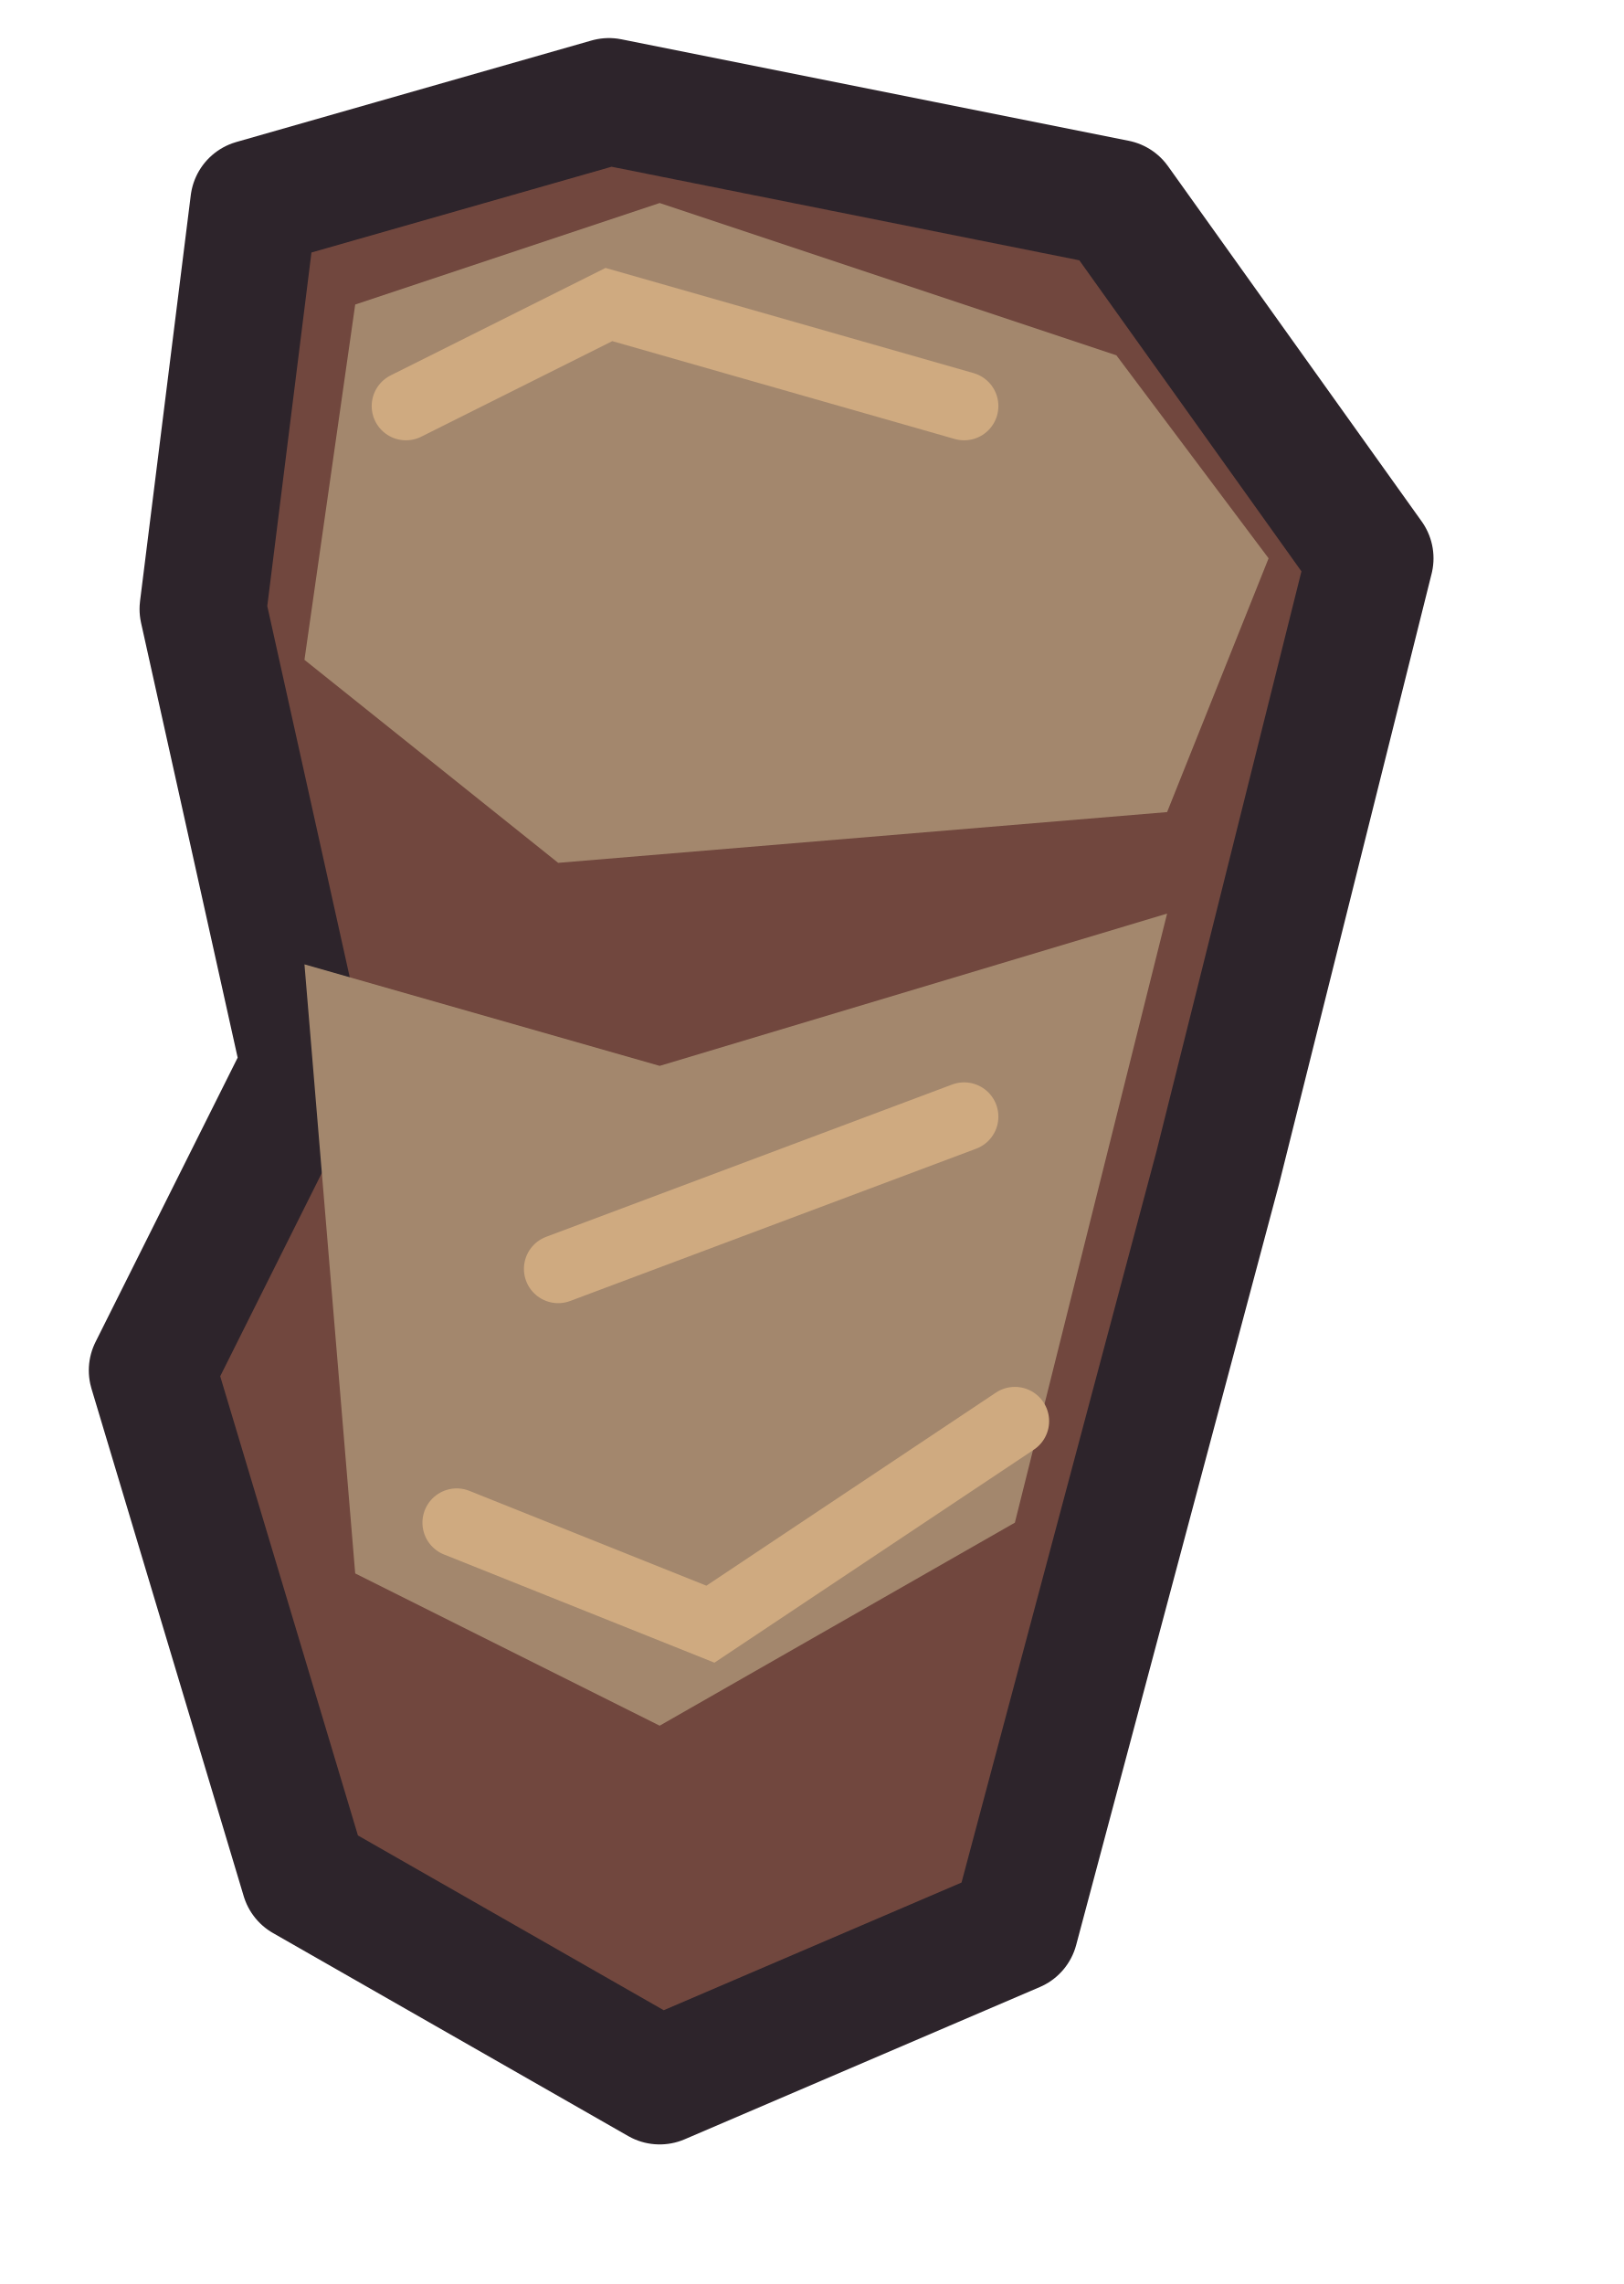
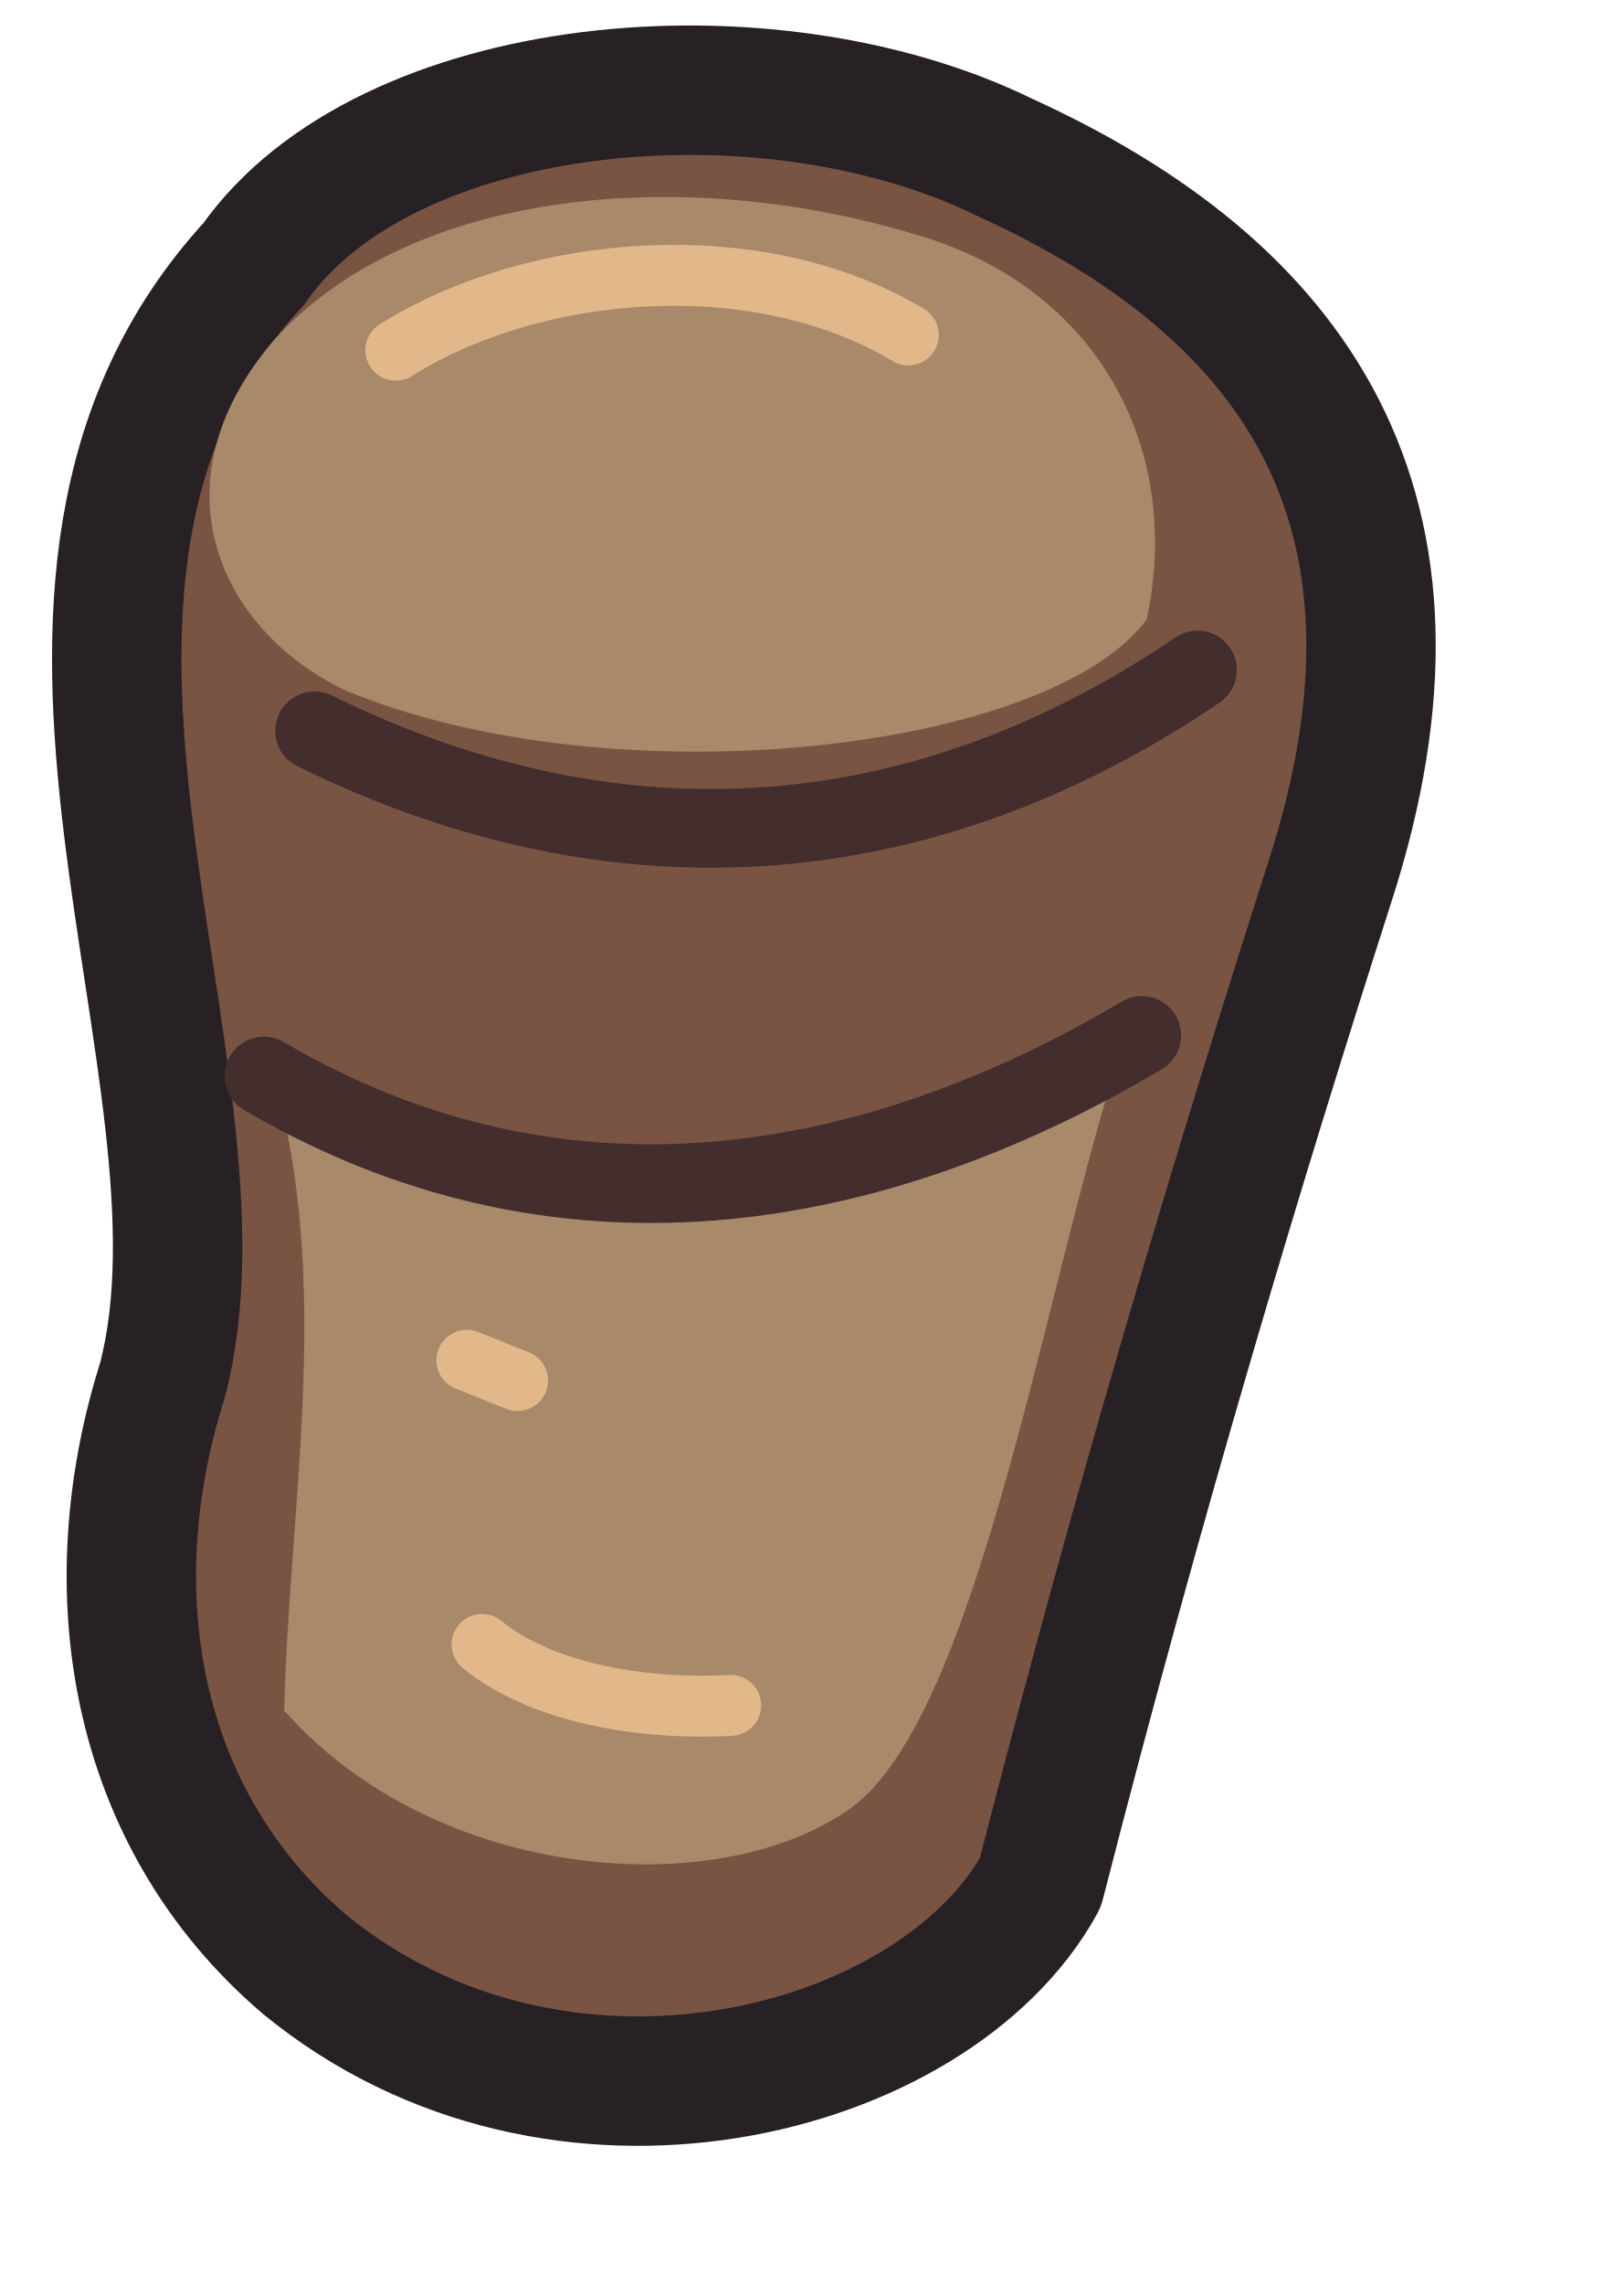
<svg xmlns="http://www.w3.org/2000/svg" width="32" height="45" viewBox="-14 -8 32 45">
-   <path d="m-9-4 7-2 10 2 5 7-3 12-4 15-7 3-7-4-3-10 3-6-2-9Z" fill="#71473e" stroke="#2d242b" stroke-width="2.5" stroke-linejoin="round" />
-   <path d="m-7-2 6-2 9 3 3 4-2 5-12 1-5-4zm-1 13 7 2 10-3-3 12-7 4-6-3z" fill="#a3876d" />
-   <path d="m-6 0 4-2 7 2m-8 17 8-3m-10 8 5 2 6-4" fill="none" stroke="#cfaa80" stroke-width="1.35" stroke-linecap="round" />
+   <path d="M-9-2.8c2.6-3.7 10.1-4.4 14.8-2.1C11.5-2.3 14.6 2 12.2 9.4c-1.7 5.3-3.7 11.9-5.7 19.7-2.1 3.8-9.5 5.7-14.5 1.6-3.4-2.9-4.1-7.4-2.8-11.5 1.6-6.1-4-15.7 1.8-22Z" fill="#795443" stroke="#272025" stroke-width="2.55" stroke-linejoin="round" />
+   <path d="M-8.6-1.3c2.7-3 8.2-3.5 12.9-2 3.4 1.1 5 4.2 4.3 7.5-1.9 2.6-10.5 3.6-15.8 1.4-2.5-1.2-3.8-4.1-1.4-6.9Zm.1 14.9c5.3 3.3 11.1 2.4 16.4-.3-1.4 4.6-2.7 12.5-5.1 14.3-2.6 1.9-8.2 1.5-11.2-1.9.1-4 .9-8.1-.1-12.1Z" fill="#a8896a" />
+   <path d="M-7.8 6.4c6.1 3 12.1 2.4 17.4-1.2M-8.8 13.2c5.8 3.4 11.9 2.4 17.3-.8" fill="none" stroke="#432d2d" stroke-width="1.55" stroke-linecap="round" />
+   <path d="M-6.2-1.1C-3.5-2.8.9-3.2 3.9-1.4m-8.7 20.2 1 .4m-.7 5.2c1.1.9 3 1.3 4.9 1.2" fill="none" stroke="#e2b88b" stroke-width="1.2" stroke-linecap="round" />
</svg>
